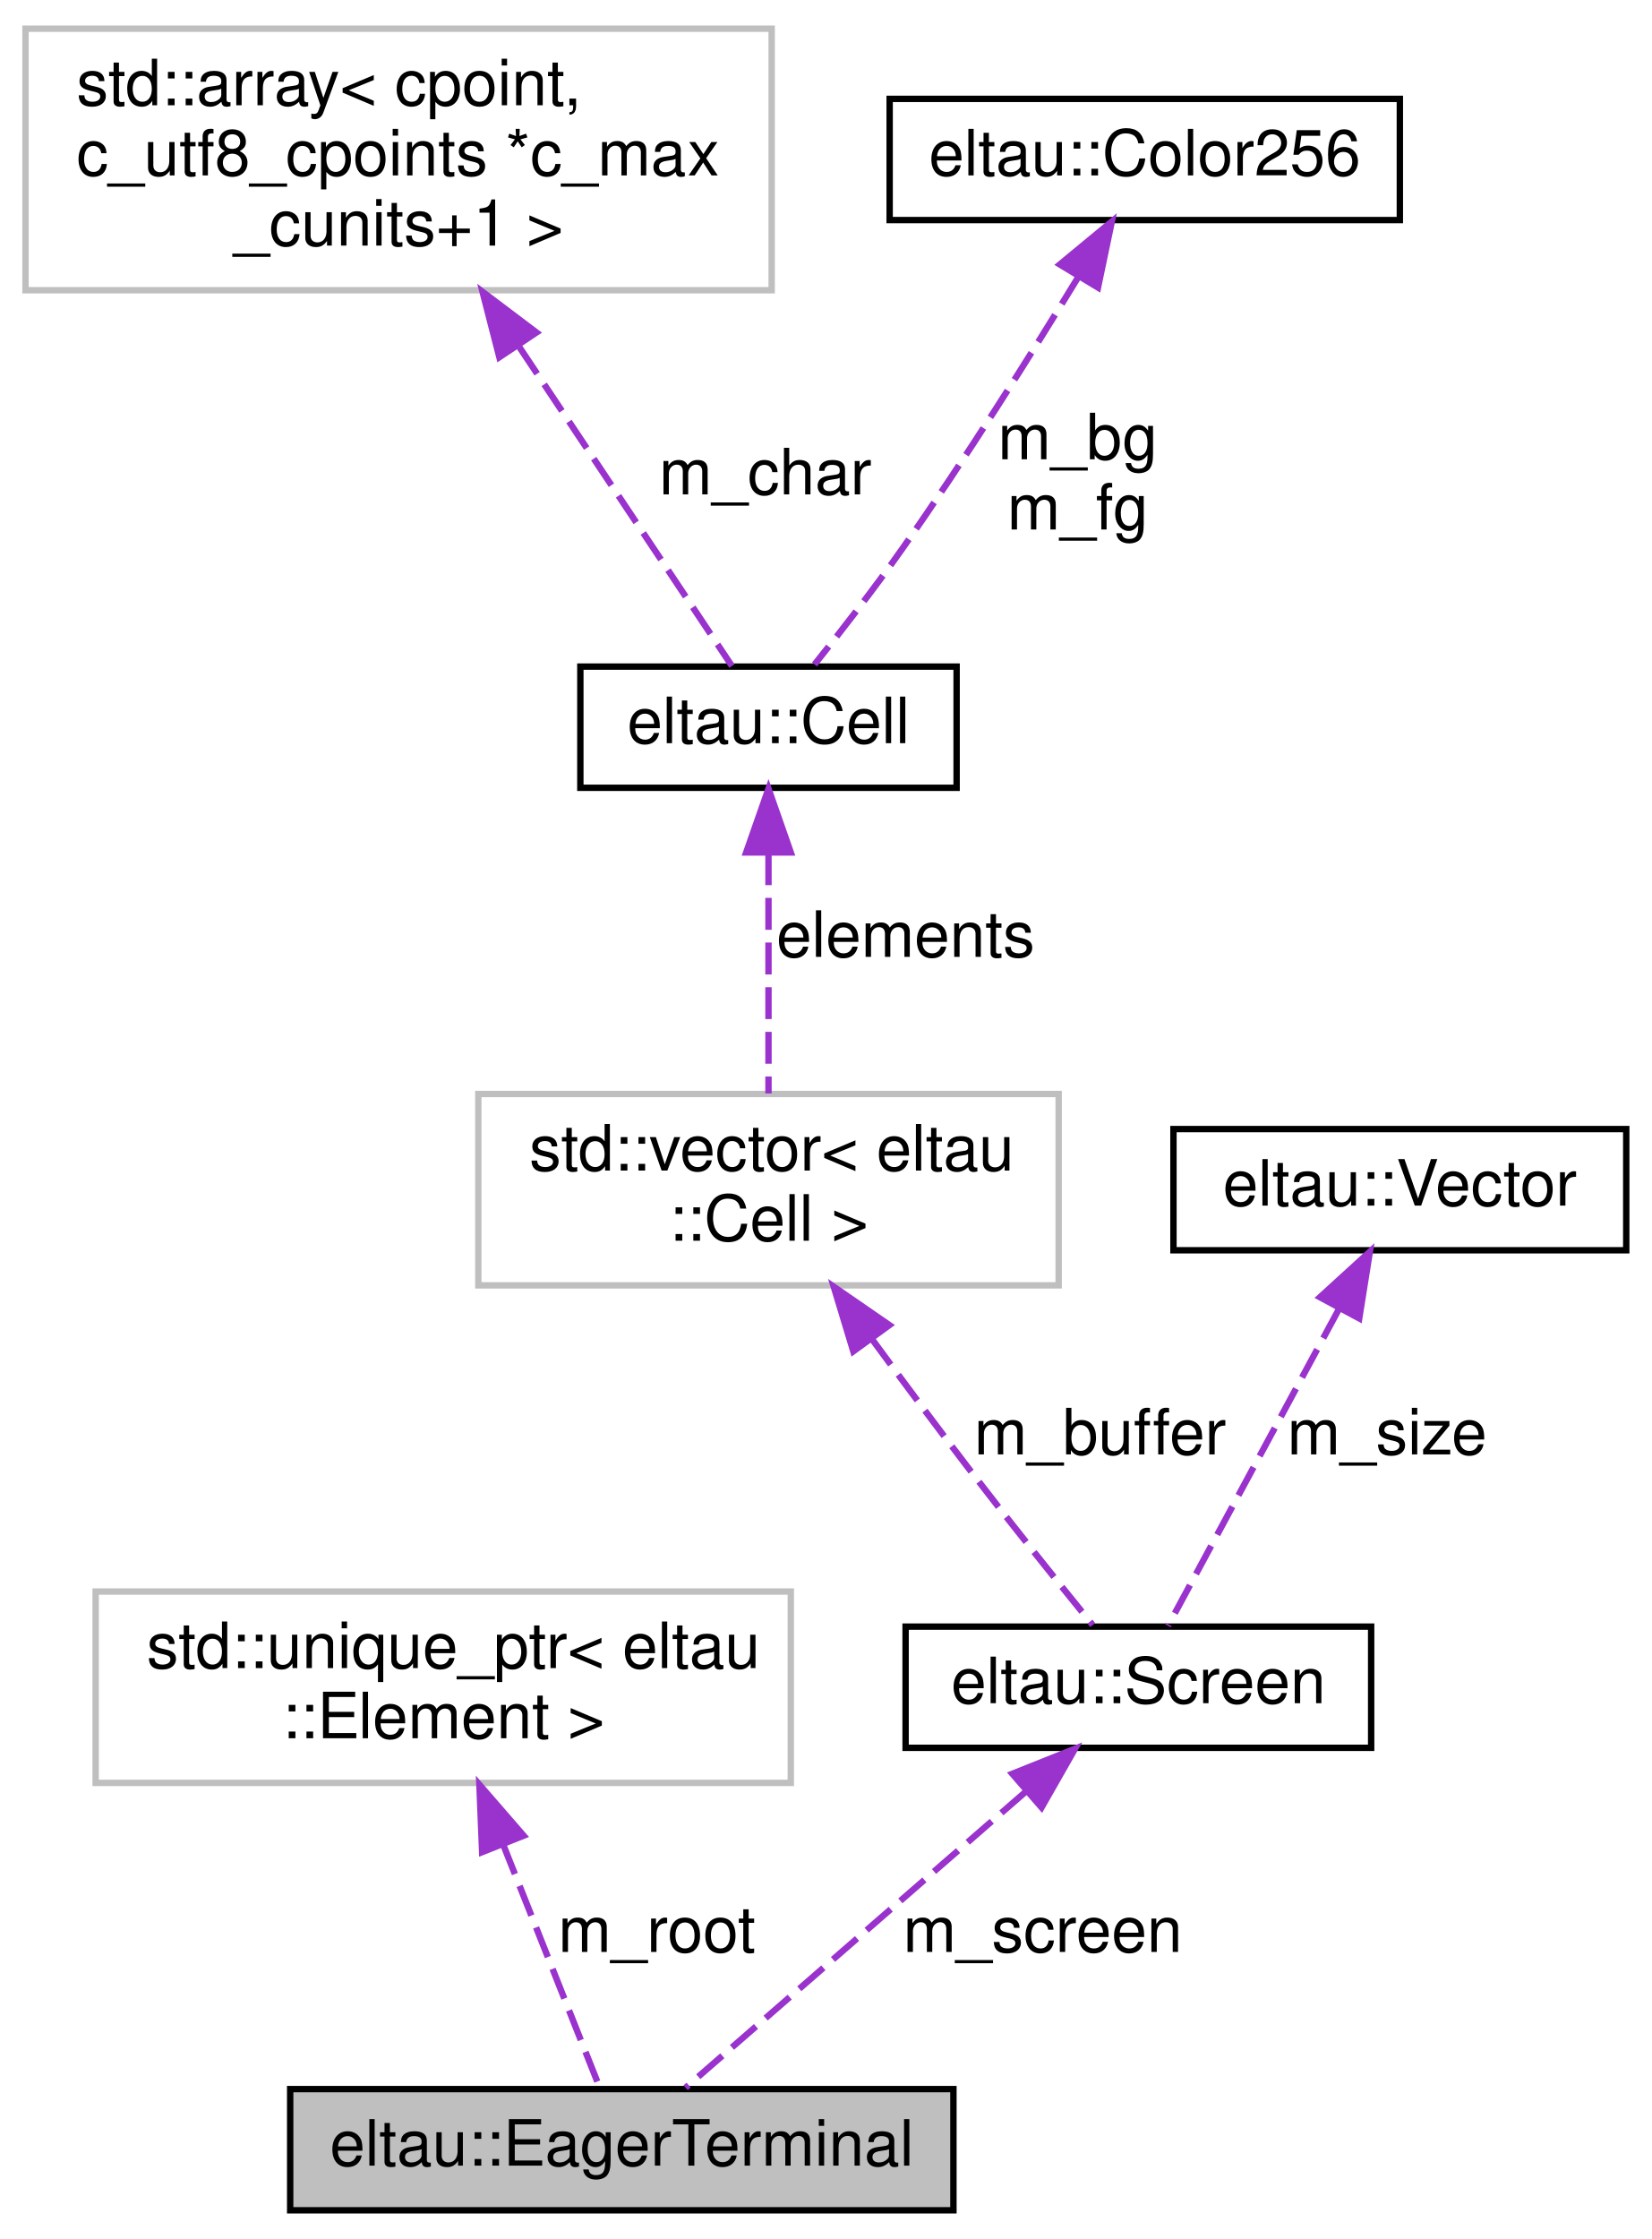
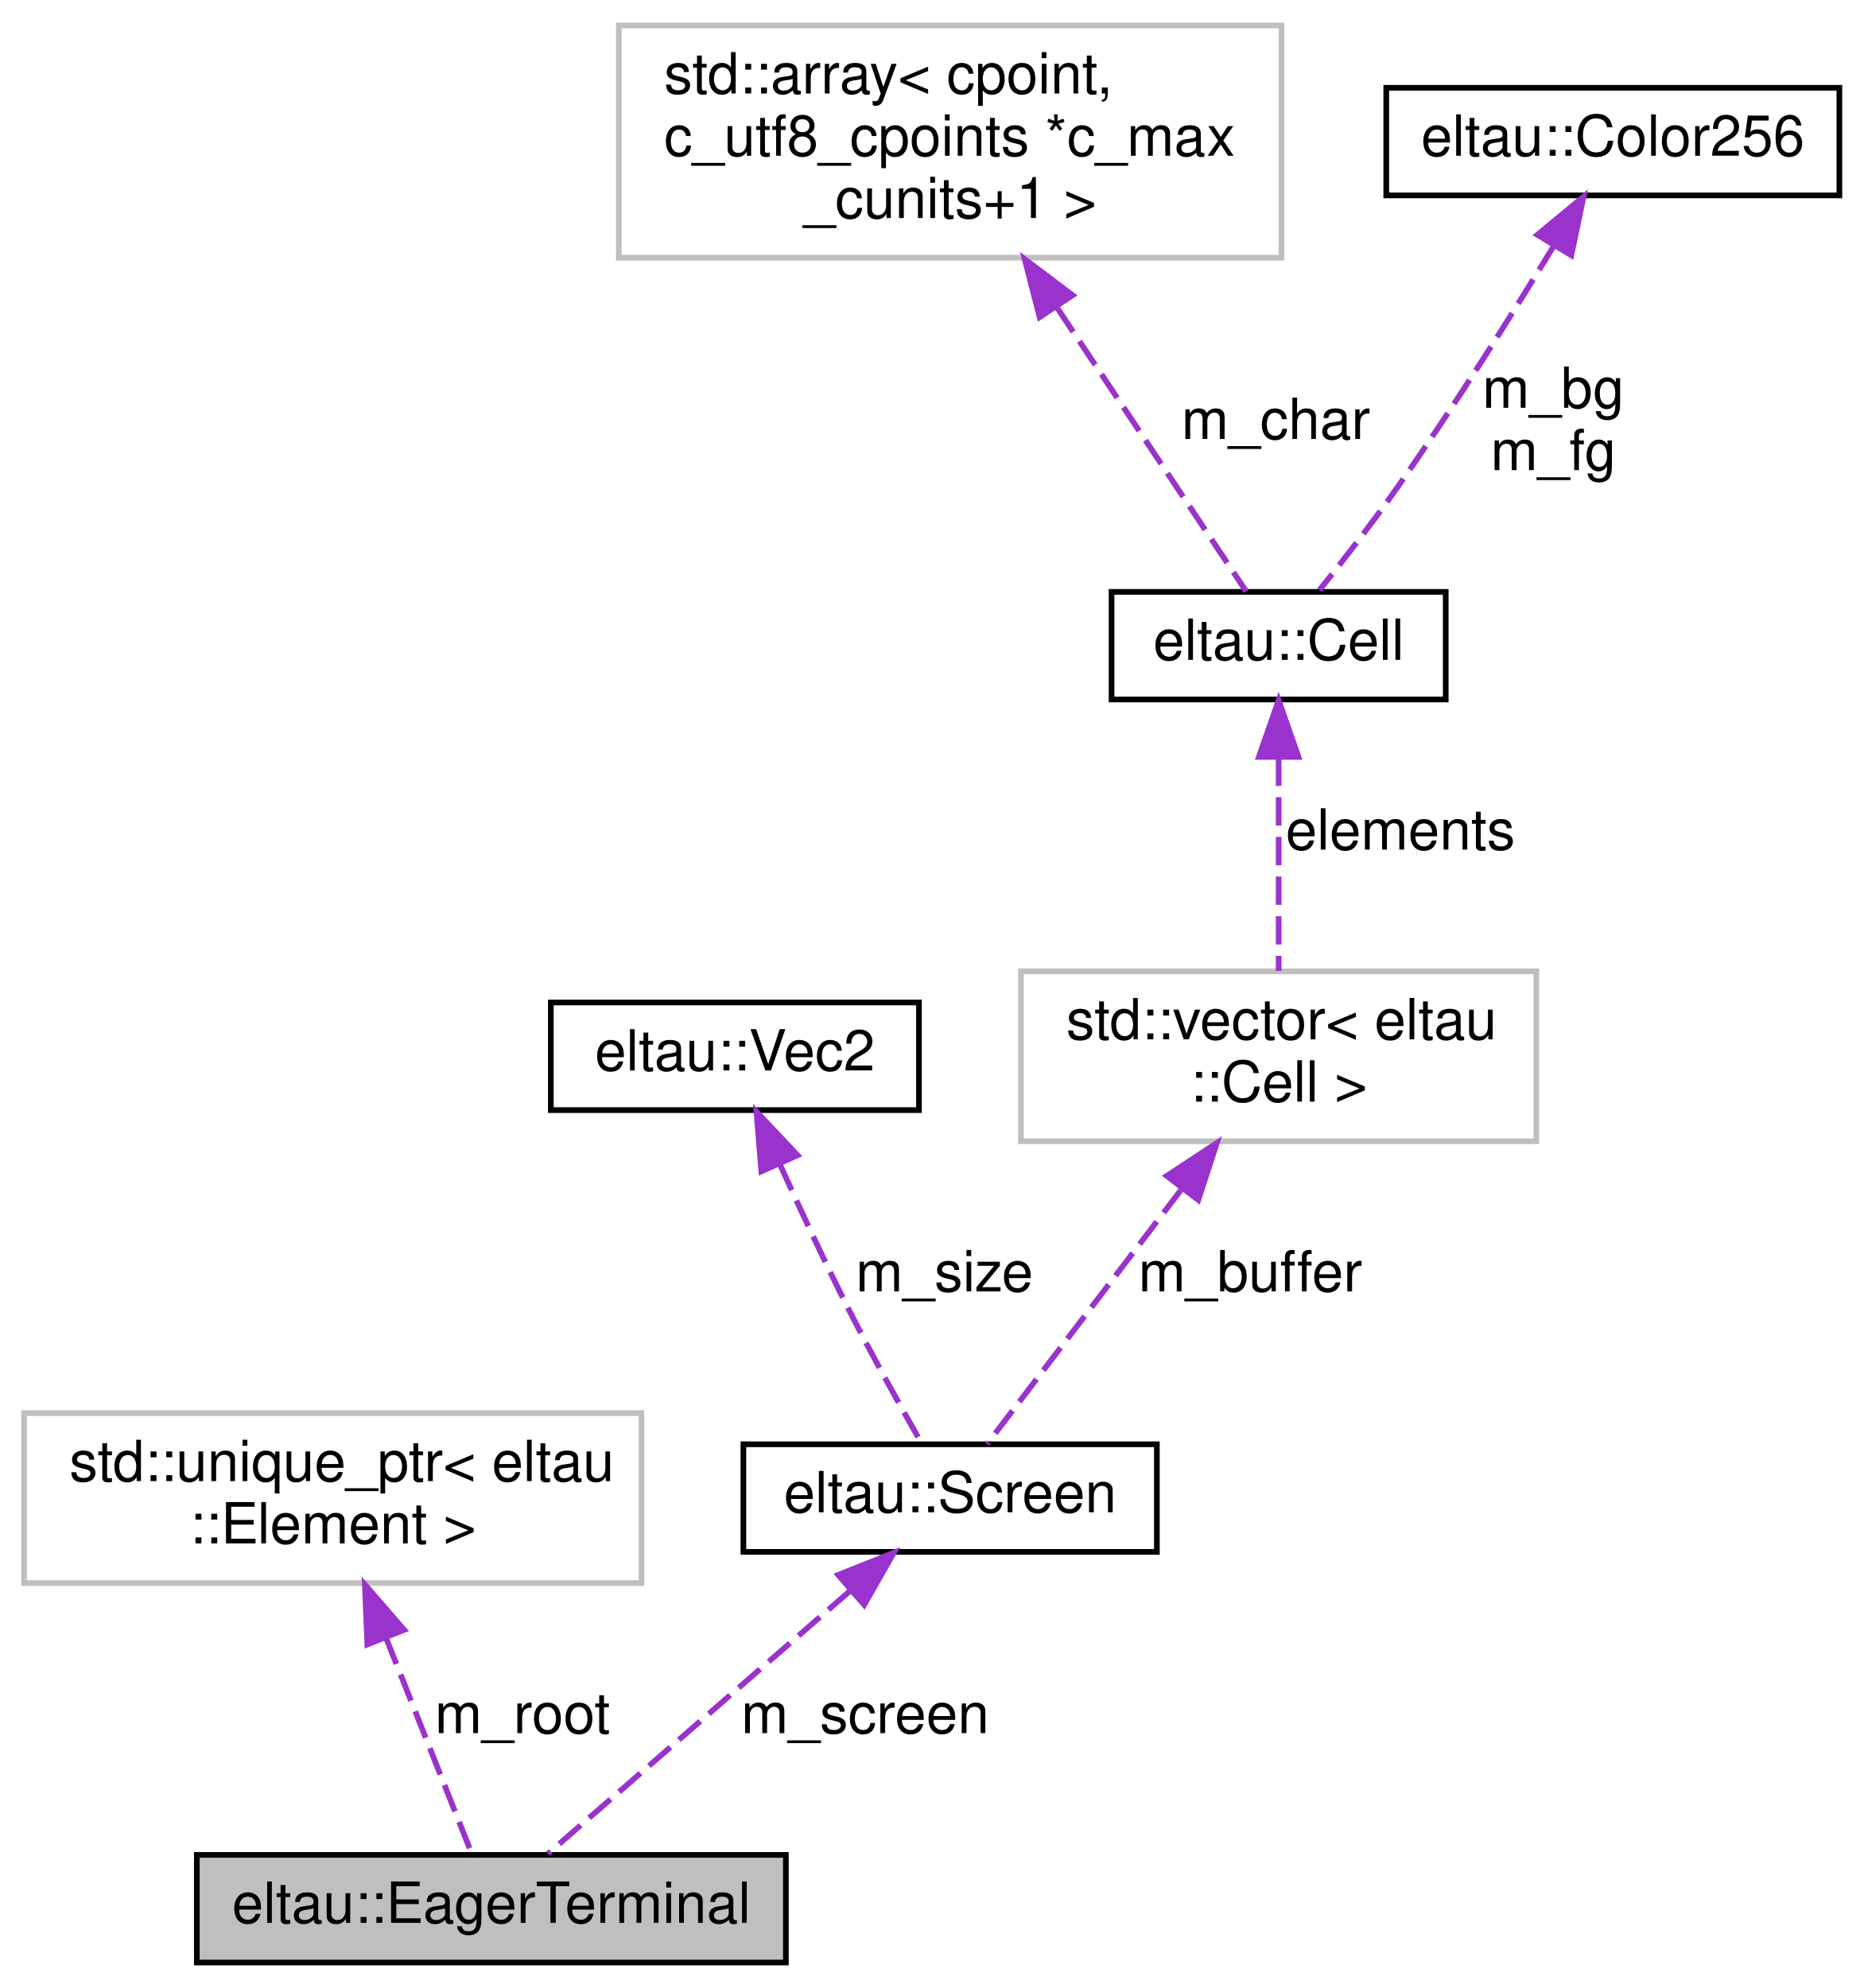
- <svg xmlns="http://www.w3.org/2000/svg" xmlns:xlink="http://www.w3.org/1999/xlink" width="259pt" height="351pt" viewBox="0.00 0.00 259.00 351.00">
+ <svg xmlns="http://www.w3.org/2000/svg" xmlns:xlink="http://www.w3.org/1999/xlink" width="329pt" height="351pt" viewBox="0.00 0.00 328.50 351.00">
  <g id="graph0" class="graph" transform="scale(1 1) rotate(0) translate(4 347)">
    <g id="node1" class="node">
      <g id="a_node1">
        <a xlink:title="Terminal without caching.">
-           <polygon fill="#bfbfbf" stroke="black" points="41.5,-0.5 41.5,-19.5 145.5,-19.5 145.5,-0.5 41.5,-0.5" />
-           <text text-anchor="middle" x="93.5" y="-7.5" font-family="Helvetica,sans-Serif" font-size="10.00">eltau::EagerTerminal</text>
+           <polygon fill="#bfbfbf" stroke="black" points="30.5,-0.5 30.5,-19.5 134.5,-19.5 134.5,-0.5 30.5,-0.5" />
+           <text text-anchor="middle" x="82.5" y="-7.5" font-family="Helvetica,sans-Serif" font-size="10.00">eltau::EagerTerminal</text>
        </a>
      </g>
    </g>
    <g id="node2" class="node">
      <g id="a_node2">
        <a xlink:title=" ">
-           <polygon fill="none" stroke="#bfbfbf" points="11,-67.5 11,-97.5 120,-97.5 120,-67.5 11,-67.5" />
-           <text text-anchor="start" x="19" y="-85.5" font-family="Helvetica,sans-Serif" font-size="10.00">std::unique_ptr&lt; eltau</text>
-           <text text-anchor="middle" x="65.5" y="-74.5" font-family="Helvetica,sans-Serif" font-size="10.00">::Element &gt;</text>
+           <polygon fill="none" stroke="#bfbfbf" points="0,-67.5 0,-97.5 109,-97.5 109,-67.5 0,-67.5" />
+           <text text-anchor="start" x="8" y="-85.5" font-family="Helvetica,sans-Serif" font-size="10.00">std::unique_ptr&lt; eltau</text>
+           <text text-anchor="middle" x="54.5" y="-74.5" font-family="Helvetica,sans-Serif" font-size="10.00">::Element &gt;</text>
        </a>
      </g>
    </g>
    <g id="edge1" class="edge">
-       <path fill="none" stroke="#9a32cd" stroke-dasharray="5,2" d="M74.89,-57.86C80.07,-44.82 86.2,-29.38 89.97,-19.89" />
-       <polygon fill="#9a32cd" stroke="#9a32cd" points="71.6,-56.65 71.17,-67.23 78.11,-59.23 71.6,-56.65" />
-       <text text-anchor="middle" x="99" y="-41" font-family="Helvetica,sans-Serif" font-size="10.00"> m_root</text>
+       <path fill="none" stroke="#9a32cd" stroke-dasharray="5,2" d="M63.89,-57.86C69.07,-44.82 75.2,-29.38 78.97,-19.89" />
+       <polygon fill="#9a32cd" stroke="#9a32cd" points="60.6,-56.65 60.17,-67.23 67.11,-59.23 60.6,-56.65" />
+       <text text-anchor="middle" x="88" y="-41" font-family="Helvetica,sans-Serif" font-size="10.00"> m_root</text>
    </g>
    <g id="node3" class="node">
      <g id="a_node3">
        <a xlink:href="classeltau_1_1Screen.html" target="_top" xlink:title="Abstract terminal screen.">
-           <polygon fill="none" stroke="black" points="138,-73 138,-92 211,-92 211,-73 138,-73" />
-           <text text-anchor="middle" x="174.5" y="-80" font-family="Helvetica,sans-Serif" font-size="10.00">eltau::Screen</text>
+           <polygon fill="none" stroke="black" points="127,-73 127,-92 200,-92 200,-73 127,-73" />
+           <text text-anchor="middle" x="163.5" y="-80" font-family="Helvetica,sans-Serif" font-size="10.00">eltau::Screen</text>
        </a>
      </g>
    </g>
    <g id="edge2" class="edge">
-       <path fill="none" stroke="#9a32cd" stroke-dasharray="5,2" d="M156.79,-66.08C140.46,-51.87 116.79,-31.27 103.51,-19.72" />
-       <polygon fill="#9a32cd" stroke="#9a32cd" points="154.73,-68.93 164.57,-72.86 159.32,-63.65 154.73,-68.93" />
-       <text text-anchor="middle" x="159.5" y="-41" font-family="Helvetica,sans-Serif" font-size="10.00"> m_screen</text>
+       <path fill="none" stroke="#9a32cd" stroke-dasharray="5,2" d="M145.79,-66.08C129.46,-51.87 105.79,-31.27 92.51,-19.72" />
+       <polygon fill="#9a32cd" stroke="#9a32cd" points="143.73,-68.93 153.57,-72.86 148.32,-63.65 143.73,-68.93" />
+       <text text-anchor="middle" x="148.5" y="-41" font-family="Helvetica,sans-Serif" font-size="10.00"> m_screen</text>
    </g>
    <g id="node4" class="node">
      <g id="a_node4">
-         <a xlink:title=" ">
-           <polygon fill="none" stroke="#bfbfbf" points="71,-145.5 71,-175.5 162,-175.5 162,-145.5 71,-145.5" />
-           <text text-anchor="start" x="79" y="-163.5" font-family="Helvetica,sans-Serif" font-size="10.00">std::vector&lt; eltau</text>
-           <text text-anchor="middle" x="116.5" y="-152.5" font-family="Helvetica,sans-Serif" font-size="10.00">::Cell &gt;</text>
+         <a xlink:href="structeltau_1_1Vec2.html" target="_top" xlink:title="Coordinates in the screen.">
+           <polygon fill="none" stroke="black" points="93,-151 93,-170 158,-170 158,-151 93,-151" />
+           <text text-anchor="middle" x="125.5" y="-158" font-family="Helvetica,sans-Serif" font-size="10.00">eltau::Vec2</text>
        </a>
      </g>
    </g>
    <g id="edge3" class="edge">
-       <path fill="none" stroke="#9a32cd" stroke-dasharray="5,2" d="M132.7,-137.11C137.71,-130.29 143.28,-122.8 148.5,-116 154.75,-107.86 162.06,-98.75 167.34,-92.25" />
-       <polygon fill="#9a32cd" stroke="#9a32cd" points="129.8,-135.15 126.73,-145.29 135.46,-139.27 129.8,-135.15" />
-       <text text-anchor="middle" x="168.5" y="-119" font-family="Helvetica,sans-Serif" font-size="10.00"> m_buffer</text>
+       <path fill="none" stroke="#9a32cd" stroke-dasharray="5,2" d="M133.45,-141.42C137,-133.55 141.33,-124.25 145.5,-116 149.63,-107.83 154.72,-98.72 158.43,-92.23" />
+       <polygon fill="#9a32cd" stroke="#9a32cd" points="130.17,-140.18 129.3,-150.74 136.56,-143.03 130.17,-140.18" />
+       <text text-anchor="middle" x="162.5" y="-119" font-family="Helvetica,sans-Serif" font-size="10.00"> m_size</text>
    </g>
    <g id="node5" class="node">
      <g id="a_node5">
-         <a xlink:href="structeltau_1_1Cell.html" target="_top" xlink:title="Terminal cell.">
-           <polygon fill="none" stroke="black" points="87,-223.5 87,-242.5 146,-242.5 146,-223.5 87,-223.5" />
-           <text text-anchor="middle" x="116.5" y="-230.5" font-family="Helvetica,sans-Serif" font-size="10.00">eltau::Cell</text>
+         <a xlink:title=" ">
+           <polygon fill="none" stroke="#bfbfbf" points="176,-145.5 176,-175.5 267,-175.5 267,-145.5 176,-145.5" />
+           <text text-anchor="start" x="184" y="-163.5" font-family="Helvetica,sans-Serif" font-size="10.00">std::vector&lt; eltau</text>
+           <text text-anchor="middle" x="221.5" y="-152.5" font-family="Helvetica,sans-Serif" font-size="10.00">::Cell &gt;</text>
        </a>
      </g>
    </g>
    <g id="edge4" class="edge">
-       <path fill="none" stroke="#9a32cd" stroke-dasharray="5,2" d="M116.5,-213.24C116.5,-201.41 116.5,-186.38 116.5,-175.58" />
-       <polygon fill="#9a32cd" stroke="#9a32cd" points="113,-213.36 116.5,-223.36 120,-213.36 113,-213.36" />
-       <text text-anchor="middle" x="138" y="-197" font-family="Helvetica,sans-Serif" font-size="10.00"> elements</text>
+       <path fill="none" stroke="#9a32cd" stroke-dasharray="5,2" d="M204.23,-136.87C192.73,-121.8 178.27,-102.85 170.04,-92.06" />
+       <polygon fill="#9a32cd" stroke="#9a32cd" points="201.74,-139.38 210.59,-145.2 207.31,-135.13 201.74,-139.38" />
+       <text text-anchor="middle" x="216.5" y="-119" font-family="Helvetica,sans-Serif" font-size="10.00"> m_buffer</text>
    </g>
    <g id="node6" class="node">
      <g id="a_node6">
-         <a xlink:title=" ">
-           <polygon fill="none" stroke="#bfbfbf" points="0,-301.5 0,-342.5 117,-342.5 117,-301.5 0,-301.5" />
-           <text text-anchor="start" x="8" y="-330.5" font-family="Helvetica,sans-Serif" font-size="10.00">std::array&lt; cpoint,</text>
-           <text text-anchor="start" x="8" y="-319.5" font-family="Helvetica,sans-Serif" font-size="10.00"> c_utf8_cpoints *c_max</text>
-           <text text-anchor="middle" x="58.5" y="-308.5" font-family="Helvetica,sans-Serif" font-size="10.00">_cunits+1 &gt;</text>
+         <a xlink:href="structeltau_1_1Cell.html" target="_top" xlink:title="Terminal cell.">
+           <polygon fill="none" stroke="black" points="192,-223.5 192,-242.5 251,-242.5 251,-223.5 192,-223.5" />
+           <text text-anchor="middle" x="221.5" y="-230.5" font-family="Helvetica,sans-Serif" font-size="10.00">eltau::Cell</text>
        </a>
      </g>
    </g>
    <g id="edge5" class="edge">
-       <path fill="none" stroke="#9a32cd" stroke-dasharray="5,2" d="M77.45,-292.57C89.05,-275.18 103.08,-254.12 110.77,-242.59" />
-       <polygon fill="#9a32cd" stroke="#9a32cd" points="74.3,-291 71.66,-301.26 80.12,-294.88 74.3,-291" />
-       <text text-anchor="middle" x="116" y="-269.5" font-family="Helvetica,sans-Serif" font-size="10.00"> m_char</text>
+       <path fill="none" stroke="#9a32cd" stroke-dasharray="5,2" d="M221.5,-213.24C221.5,-201.41 221.5,-186.38 221.5,-175.58" />
+       <polygon fill="#9a32cd" stroke="#9a32cd" points="218,-213.36 221.5,-223.36 225,-213.36 218,-213.36" />
+       <text text-anchor="middle" x="243" y="-197" font-family="Helvetica,sans-Serif" font-size="10.00"> elements</text>
    </g>
    <g id="node7" class="node">
      <g id="a_node7">
-         <a xlink:href="structeltau_1_1Color256.html" target="_top" xlink:title="256 Terminal colors">
-           <polygon fill="none" stroke="black" points="135.5,-312.5 135.5,-331.5 215.5,-331.5 215.5,-312.5 135.5,-312.5" />
-           <text text-anchor="middle" x="175.5" y="-319.5" font-family="Helvetica,sans-Serif" font-size="10.00">eltau::Color256</text>
+         <a xlink:title=" ">
+           <polygon fill="none" stroke="#bfbfbf" points="105,-301.5 105,-342.5 222,-342.5 222,-301.5 105,-301.5" />
+           <text text-anchor="start" x="113" y="-330.5" font-family="Helvetica,sans-Serif" font-size="10.00">std::array&lt; cpoint,</text>
+           <text text-anchor="start" x="113" y="-319.5" font-family="Helvetica,sans-Serif" font-size="10.00"> c_utf8_cpoints *c_max</text>
+           <text text-anchor="middle" x="163.5" y="-308.5" font-family="Helvetica,sans-Serif" font-size="10.00">_cunits+1 &gt;</text>
        </a>
      </g>
    </g>
    <g id="edge6" class="edge">
-       <path fill="none" stroke="#9a32cd" stroke-dasharray="5,2" d="M165.1,-303.61C157.69,-291.47 147.35,-275.01 137.5,-261 133.13,-254.78 127.88,-248.03 123.72,-242.84" />
-       <polygon fill="#9a32cd" stroke="#9a32cd" points="162.18,-305.54 170.34,-312.28 168.17,-301.92 162.18,-305.54" />
-       <text text-anchor="middle" x="165" y="-275" font-family="Helvetica,sans-Serif" font-size="10.00"> m_bg</text>
-       <text text-anchor="middle" x="165" y="-264" font-family="Helvetica,sans-Serif" font-size="10.00">m_fg</text>
+       <path fill="none" stroke="#9a32cd" stroke-dasharray="5,2" d="M182.45,-292.57C194.05,-275.18 208.08,-254.12 215.77,-242.59" />
+       <polygon fill="#9a32cd" stroke="#9a32cd" points="179.3,-291 176.66,-301.26 185.12,-294.88 179.3,-291" />
+       <text text-anchor="middle" x="221" y="-269.5" font-family="Helvetica,sans-Serif" font-size="10.00"> m_char</text>
    </g>
    <g id="node8" class="node">
      <g id="a_node8">
-         <a xlink:href="structeltau_1_1Vector.html" target="_top" xlink:title="Coordinates in the screen.">
-           <polygon fill="none" stroke="black" points="180,-151 180,-170 251,-170 251,-151 180,-151" />
-           <text text-anchor="middle" x="215.5" y="-158" font-family="Helvetica,sans-Serif" font-size="10.00">eltau::Vector</text>
+         <a xlink:href="structeltau_1_1Color256.html" target="_top" xlink:title="256 Terminal colors">
+           <polygon fill="none" stroke="black" points="240.5,-312.5 240.5,-331.5 320.5,-331.5 320.5,-312.5 240.5,-312.5" />
+           <text text-anchor="middle" x="280.5" y="-319.5" font-family="Helvetica,sans-Serif" font-size="10.00">eltau::Color256</text>
        </a>
      </g>
    </g>
    <g id="edge7" class="edge">
-       <path fill="none" stroke="#9a32cd" stroke-dasharray="5,2" d="M205.86,-141.62C197.44,-126.03 185.61,-104.09 179.15,-92.12" />
-       <polygon fill="#9a32cd" stroke="#9a32cd" points="202.97,-143.64 210.8,-150.78 209.13,-140.32 202.97,-143.64" />
-       <text text-anchor="middle" x="213.5" y="-119" font-family="Helvetica,sans-Serif" font-size="10.00"> m_size</text>
+       <path fill="none" stroke="#9a32cd" stroke-dasharray="5,2" d="M270.1,-303.61C262.69,-291.47 252.35,-275.01 242.5,-261 238.13,-254.78 232.88,-248.03 228.72,-242.84" />
+       <polygon fill="#9a32cd" stroke="#9a32cd" points="267.18,-305.54 275.34,-312.28 273.17,-301.92 267.18,-305.54" />
+       <text text-anchor="middle" x="270" y="-275" font-family="Helvetica,sans-Serif" font-size="10.00"> m_bg</text>
+       <text text-anchor="middle" x="270" y="-264" font-family="Helvetica,sans-Serif" font-size="10.00">m_fg</text>
    </g>
  </g>
</svg>
